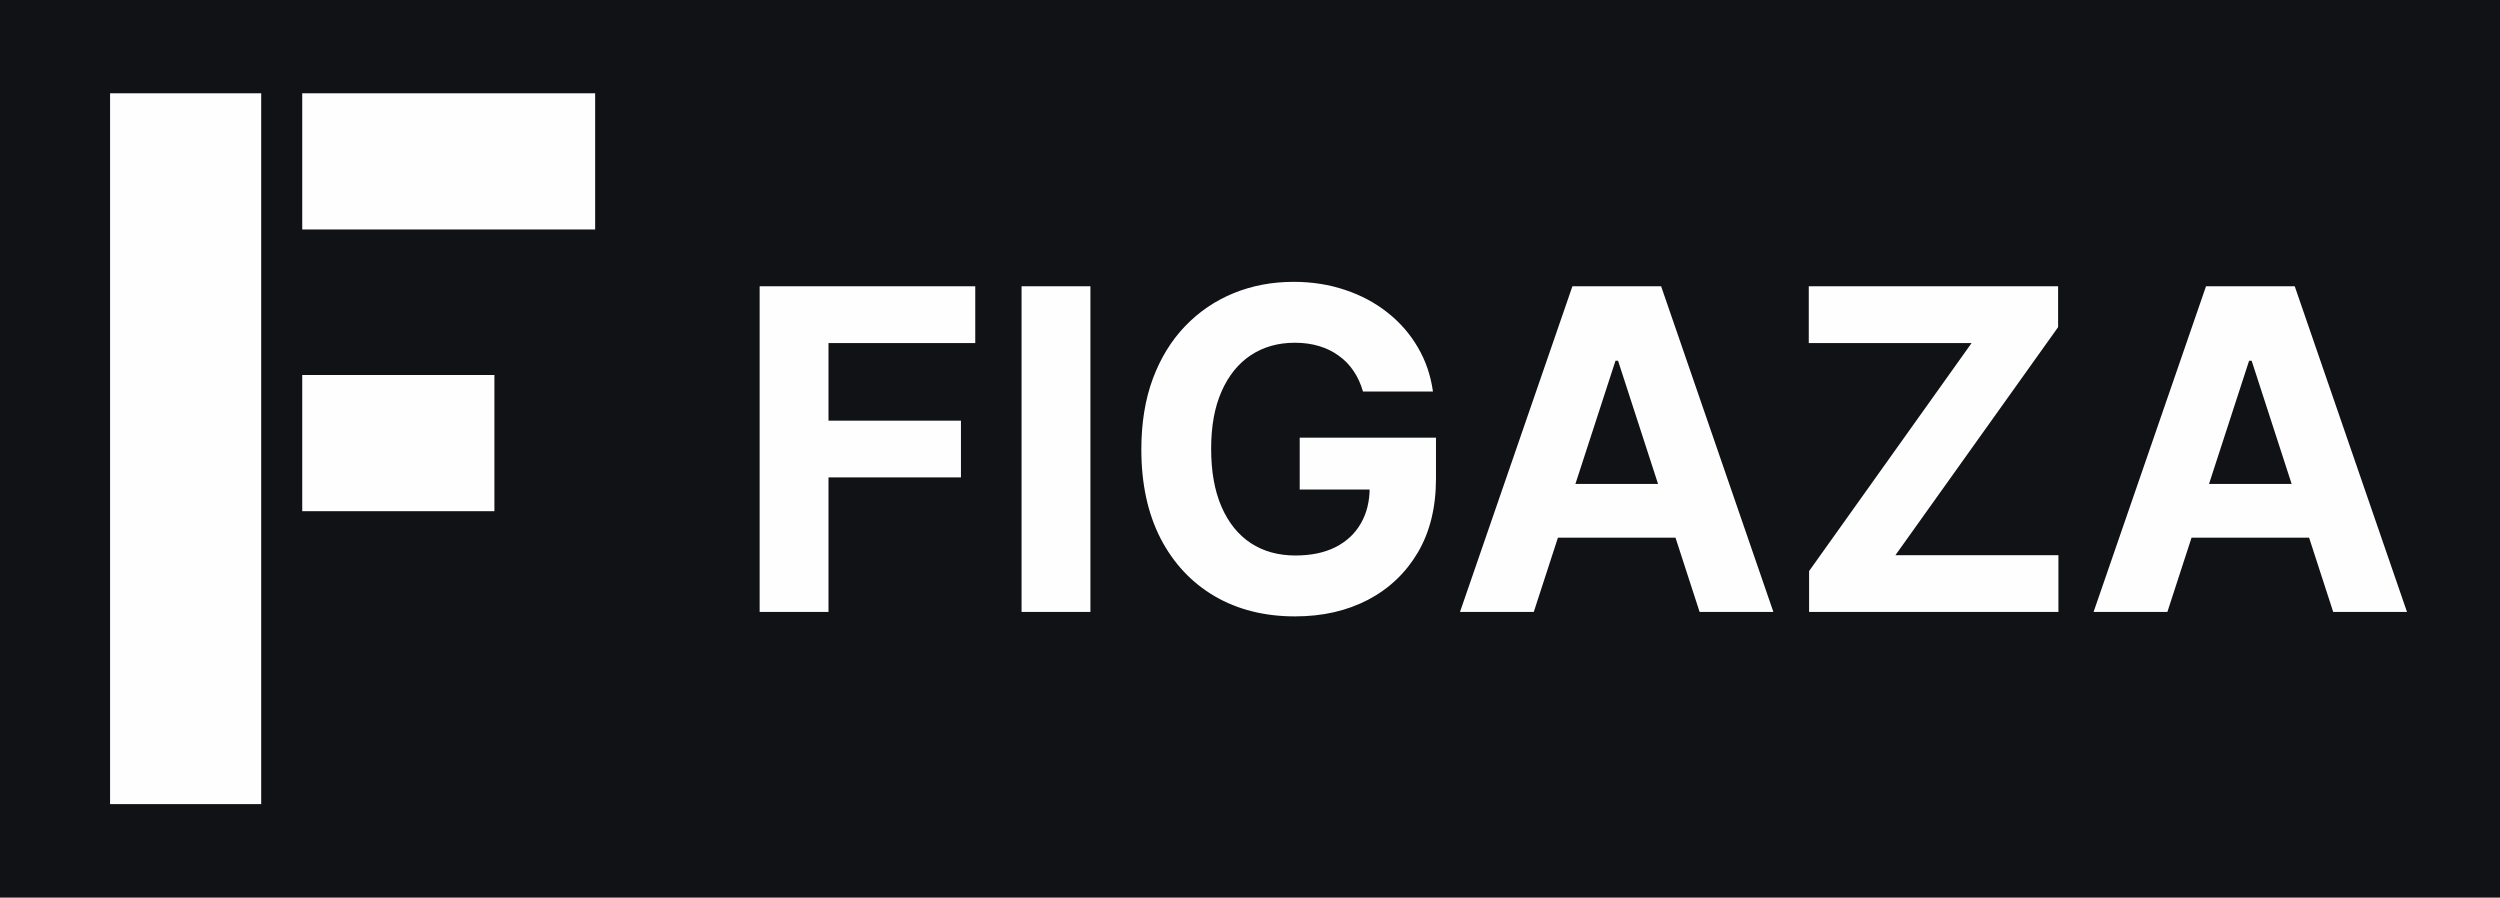
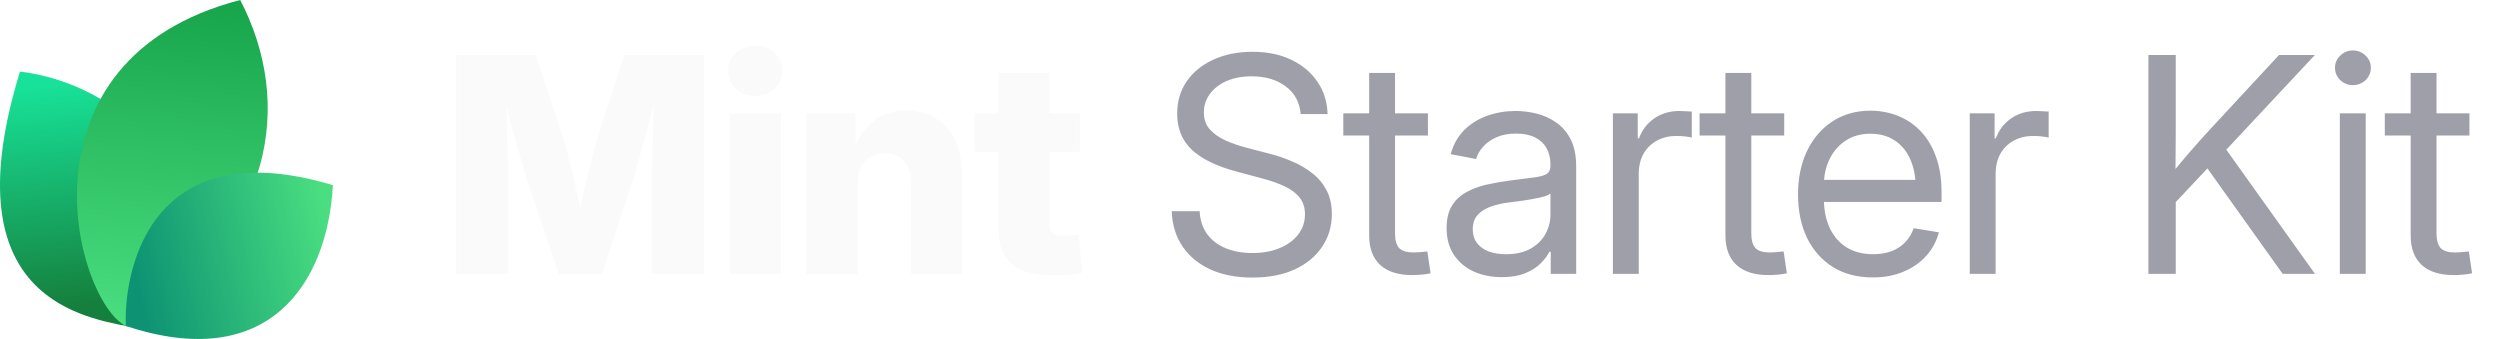
- <svg xmlns="http://www.w3.org/2000/svg" width="1340" height="481" viewBox="0 0 1340 481" fill="none">
-   <rect width="1340" height="481" fill="#1E1E1E" />
-   <rect width="1340" height="481" fill="#111216" />
-   <rect x="59" y="50" width="81" height="381" fill="#FEFEFF" />
-   <rect x="162" y="50" width="157" height="73" fill="#FEFEFF" />
-   <rect x="162" y="201" width="103" height="73" fill="#FEFEFF" />
-   <path d="M407.17 328V153.455H522.739V183.881H444.074V225.472H515.068V255.898H444.074V328H407.17ZM584.464 153.455V328H547.561V153.455H584.464ZM730.565 209.875C729.372 205.727 727.696 202.062 725.537 198.881C723.378 195.642 720.736 192.915 717.611 190.699C714.543 188.426 711.02 186.693 707.043 185.5C703.122 184.307 698.776 183.71 694.003 183.71C685.082 183.71 677.241 185.926 670.48 190.358C663.776 194.79 658.548 201.239 654.798 209.705C651.048 218.114 649.173 228.398 649.173 240.557C649.173 252.716 651.02 263.057 654.713 271.58C658.406 280.102 663.634 286.608 670.395 291.097C677.156 295.528 685.139 297.744 694.344 297.744C702.696 297.744 709.827 296.267 715.736 293.312C721.702 290.301 726.247 286.068 729.372 280.614C732.554 275.159 734.145 268.71 734.145 261.267L741.645 262.375H696.645V234.591H769.685V256.58C769.685 271.92 766.446 285.102 759.969 296.125C753.491 307.091 744.571 315.557 733.207 321.523C721.844 327.432 708.832 330.386 694.173 330.386C677.81 330.386 663.435 326.778 651.048 319.562C638.662 312.29 629.003 301.977 622.071 288.625C615.196 275.216 611.759 259.307 611.759 240.898C611.759 226.75 613.804 214.136 617.895 203.057C622.043 191.92 627.838 182.489 635.281 174.761C642.724 167.034 651.389 161.153 661.276 157.119C671.162 153.085 681.872 151.068 693.406 151.068C703.293 151.068 712.497 152.517 721.02 155.415C729.543 158.256 737.099 162.29 743.69 167.517C750.338 172.744 755.764 178.966 759.969 186.182C764.173 193.341 766.872 201.239 768.065 209.875H730.565ZM822.099 328H782.554L842.81 153.455H890.366L950.537 328H910.991L867.27 193.341H865.906L822.099 328ZM819.628 259.392H913.037V288.199H819.628V259.392ZM969.67 328V306.097L1056.77 183.881H969.5V153.455H1103.14V175.358L1015.95 297.574H1103.31V328H969.67ZM1161.71 328H1122.16L1182.42 153.455H1229.98L1290.15 328H1250.6L1206.88 193.341H1205.52L1161.71 328ZM1159.24 259.392H1252.65V288.199H1159.24V259.392Z" fill="#FEFEFF" />
+ <svg xmlns="http://www.w3.org/2000/svg" width="177" height="24" viewBox="0 0 177 24" fill="none">
+   <path d="M9.061 23.108C5.268 22.377 -3.391 20.627 1.417 5.064C9.634 6.099 16.973 14.064 9.061 23.108Z" fill="url(#paint0_linear_17557_2145)" />
+   <path d="M8.919 23.094C5.276 21.222 0.784 4.209 17.007 0C20.757 7.193 19.621 16.545 8.919 23.094Z" fill="url(#paint1_linear_17557_2145)" />
+   <path d="M8.914 23.079C8.735 19.882 10.159 9.085 23.57 13.111C23.181 20.123 18.984 26.418 8.914 23.079Z" fill="url(#paint2_linear_17557_2145)" />
+   <path d="M32.301 19.392V3.894H37.938L39.925 9.948C40.036 10.315 40.164 10.787 40.31 11.362C40.462 11.938 40.611 12.552 40.757 13.204C40.91 13.855 41.048 14.483 41.173 15.086C41.305 15.682 41.412 16.192 41.495 16.615H40.695C40.771 16.192 40.871 15.682 40.996 15.086C41.128 14.49 41.267 13.866 41.412 13.214C41.565 12.562 41.714 11.948 41.86 11.373C42.005 10.79 42.133 10.315 42.244 9.948L44.2 3.894H49.848V19.392H46.166V12.704C46.166 12.357 46.173 11.917 46.187 11.383C46.2 10.849 46.214 10.27 46.228 9.646C46.249 9.022 46.266 8.391 46.28 7.753C46.301 7.115 46.311 6.519 46.311 5.964H46.623C46.485 6.561 46.332 7.181 46.166 7.826C45.999 8.471 45.833 9.102 45.666 9.719C45.507 10.336 45.351 10.901 45.198 11.414C45.053 11.928 44.928 12.357 44.824 12.704L42.608 19.392H39.561L37.314 12.704C37.203 12.357 37.072 11.928 36.919 11.414C36.773 10.901 36.614 10.34 36.441 9.729C36.274 9.112 36.104 8.481 35.931 7.836C35.764 7.192 35.608 6.567 35.463 5.964H35.827C35.834 6.512 35.844 7.105 35.858 7.743C35.872 8.374 35.886 9.005 35.9 9.636C35.92 10.26 35.938 10.839 35.952 11.373C35.965 11.907 35.972 12.351 35.972 12.704V19.392H32.301ZM51.668 19.392V8.024H55.288V19.392H51.668ZM53.468 6.786C52.927 6.786 52.473 6.616 52.105 6.276C51.738 5.93 51.554 5.507 51.554 5.007C51.554 4.508 51.738 4.088 52.105 3.749C52.473 3.409 52.927 3.239 53.468 3.239C54.009 3.239 54.463 3.409 54.83 3.749C55.198 4.082 55.382 4.501 55.382 5.007C55.382 5.507 55.198 5.93 54.83 6.276C54.463 6.616 54.009 6.786 53.468 6.786ZM60.708 13.027V19.392H57.088V8.024H60.551L60.593 10.967H60.281C60.593 10.024 61.061 9.268 61.685 8.7C62.309 8.124 63.138 7.836 64.171 7.836C64.975 7.836 65.672 8.017 66.262 8.377C66.851 8.731 67.302 9.234 67.614 9.885C67.933 10.537 68.092 11.307 68.092 12.194V19.392H64.483V12.912C64.483 12.26 64.32 11.754 63.994 11.394C63.675 11.033 63.221 10.853 62.632 10.853C62.25 10.853 61.914 10.936 61.623 11.102C61.332 11.269 61.106 11.515 60.947 11.841C60.787 12.16 60.708 12.555 60.708 13.027ZM76.456 8.024V10.749H69.008V8.024H76.456ZM70.683 5.163H74.292V15.783C74.292 16.102 74.361 16.334 74.5 16.48C74.646 16.625 74.899 16.698 75.259 16.698C75.405 16.698 75.596 16.688 75.831 16.667C76.074 16.646 76.251 16.629 76.362 16.615L76.632 19.309C76.313 19.378 75.963 19.427 75.582 19.455C75.207 19.482 74.836 19.496 74.469 19.496C73.2 19.496 72.25 19.222 71.619 18.674C70.995 18.127 70.683 17.308 70.683 16.22V5.163Z" fill="#FAFAFA" />
+   <path d="M88.667 19.652C87.523 19.652 86.528 19.458 85.682 19.07C84.843 18.681 84.188 18.137 83.716 17.437C83.245 16.736 82.992 15.908 82.957 14.951H84.933C84.968 15.596 85.148 16.14 85.474 16.584C85.8 17.021 86.24 17.354 86.795 17.582C87.35 17.804 87.974 17.915 88.667 17.915C89.388 17.915 90.026 17.801 90.581 17.572C91.143 17.343 91.583 17.024 91.902 16.615C92.228 16.199 92.391 15.717 92.391 15.169C92.391 14.698 92.266 14.306 92.017 13.994C91.767 13.675 91.413 13.408 90.956 13.193C90.498 12.978 89.954 12.787 89.323 12.621L87.502 12.132C86.123 11.765 85.082 11.255 84.382 10.603C83.689 9.944 83.342 9.095 83.342 8.055C83.342 7.174 83.571 6.404 84.028 5.746C84.486 5.087 85.117 4.577 85.921 4.217C86.726 3.849 87.645 3.666 88.678 3.666C89.718 3.666 90.63 3.853 91.413 4.227C92.204 4.602 92.824 5.122 93.275 5.787C93.726 6.446 93.965 7.209 93.993 8.076H92.089C92.013 7.23 91.656 6.574 91.018 6.11C90.387 5.638 89.586 5.403 88.615 5.403C87.95 5.403 87.36 5.513 86.847 5.735C86.341 5.957 85.946 6.262 85.661 6.651C85.377 7.032 85.235 7.469 85.235 7.961C85.235 8.447 85.377 8.849 85.661 9.168C85.946 9.48 86.317 9.74 86.774 9.948C87.232 10.149 87.724 10.319 88.251 10.457L89.884 10.884C90.439 11.023 90.977 11.206 91.496 11.435C92.023 11.657 92.495 11.934 92.911 12.267C93.334 12.593 93.67 12.995 93.92 13.474C94.17 13.945 94.294 14.504 94.294 15.149C94.294 16.015 94.066 16.788 93.608 17.468C93.157 18.148 92.512 18.681 91.673 19.07C90.834 19.458 89.832 19.652 88.667 19.652ZM101.097 8.024V9.594H95.106V8.024H101.097ZM96.937 5.163H98.767V16.521C98.767 17 98.865 17.347 99.059 17.562C99.26 17.77 99.6 17.874 100.078 17.874C100.21 17.874 100.366 17.867 100.546 17.853C100.733 17.832 100.903 17.815 101.056 17.801L101.285 19.351C101.097 19.392 100.886 19.423 100.65 19.444C100.414 19.465 100.189 19.475 99.974 19.475C98.996 19.475 98.244 19.236 97.717 18.758C97.197 18.272 96.937 17.579 96.937 16.677V5.163ZM106.33 19.621C105.595 19.621 104.932 19.489 104.343 19.226C103.754 18.955 103.285 18.564 102.939 18.05C102.592 17.53 102.419 16.896 102.419 16.147C102.419 15.495 102.547 14.965 102.804 14.556C103.06 14.146 103.403 13.828 103.833 13.599C104.263 13.363 104.742 13.186 105.269 13.068C105.796 12.95 106.333 12.857 106.881 12.787C107.574 12.69 108.132 12.617 108.555 12.569C108.978 12.52 109.287 12.441 109.481 12.33C109.675 12.212 109.772 12.014 109.772 11.737V11.654C109.772 11.203 109.679 10.815 109.492 10.489C109.311 10.163 109.041 9.91 108.68 9.729C108.32 9.549 107.872 9.459 107.338 9.459C106.805 9.459 106.34 9.546 105.945 9.719C105.556 9.892 105.241 10.118 104.998 10.395C104.755 10.665 104.593 10.953 104.509 11.258L102.71 10.915C102.897 10.222 103.22 9.65 103.677 9.199C104.135 8.748 104.679 8.412 105.31 8.19C105.941 7.968 106.607 7.857 107.307 7.857C107.8 7.857 108.295 7.92 108.795 8.044C109.301 8.169 109.765 8.381 110.188 8.679C110.611 8.97 110.951 9.369 111.208 9.875C111.464 10.374 111.593 11.005 111.593 11.768V19.392H109.793V17.822H109.7C109.568 18.085 109.363 18.359 109.086 18.643C108.809 18.921 108.444 19.153 107.994 19.34C107.543 19.527 106.988 19.621 106.33 19.621ZM106.621 17.998C107.321 17.998 107.904 17.867 108.368 17.603C108.84 17.333 109.19 16.986 109.419 16.563C109.654 16.133 109.772 15.682 109.772 15.211V13.692C109.703 13.769 109.554 13.841 109.325 13.911C109.096 13.973 108.829 14.032 108.524 14.088C108.226 14.143 107.921 14.192 107.609 14.233C107.304 14.275 107.033 14.309 106.798 14.337C106.354 14.393 105.938 14.49 105.549 14.628C105.168 14.76 104.86 14.954 104.624 15.211C104.388 15.467 104.27 15.811 104.27 16.241C104.27 16.615 104.367 16.934 104.561 17.198C104.762 17.461 105.04 17.662 105.393 17.801C105.747 17.933 106.156 17.998 106.621 17.998ZM114.193 19.392V8.024H115.951V9.792H116.045C116.253 9.209 116.61 8.741 117.116 8.388C117.622 8.034 118.219 7.857 118.905 7.857C119.058 7.857 119.217 7.864 119.384 7.878C119.55 7.885 119.682 7.892 119.779 7.899V9.74C119.716 9.719 119.578 9.695 119.363 9.667C119.155 9.639 118.922 9.625 118.666 9.625C118.174 9.625 117.726 9.733 117.324 9.948C116.922 10.163 116.603 10.471 116.367 10.874C116.138 11.276 116.024 11.758 116.024 12.319V19.392H114.193ZM126.322 8.024V9.594H120.33V8.024H126.322ZM122.161 5.163H123.992V16.521C123.992 17 124.089 17.347 124.283 17.562C124.484 17.77 124.824 17.874 125.302 17.874C125.434 17.874 125.59 17.867 125.77 17.853C125.958 17.832 126.127 17.815 126.28 17.801L126.509 19.351C126.322 19.392 126.11 19.423 125.874 19.444C125.639 19.465 125.413 19.475 125.198 19.475C124.221 19.475 123.468 19.236 122.941 18.758C122.421 18.272 122.161 17.579 122.161 16.677V5.163ZM132.604 19.642C131.502 19.642 130.555 19.396 129.765 18.903C128.974 18.404 128.364 17.714 127.934 16.834C127.511 15.946 127.3 14.927 127.3 13.775C127.3 12.611 127.511 11.584 127.934 10.697C128.364 9.802 128.964 9.102 129.734 8.596C130.51 8.089 131.408 7.836 132.428 7.836C133.1 7.836 133.738 7.954 134.341 8.19C134.952 8.426 135.489 8.783 135.954 9.261C136.425 9.74 136.793 10.343 137.056 11.071C137.327 11.792 137.462 12.645 137.462 13.63V14.296H128.433V12.735H136.463L135.631 13.297C135.631 12.541 135.506 11.876 135.257 11.3C135.007 10.725 134.643 10.277 134.165 9.958C133.686 9.632 133.107 9.469 132.428 9.469C131.748 9.469 131.162 9.632 130.67 9.958C130.177 10.284 129.796 10.725 129.526 11.279C129.262 11.827 129.13 12.441 129.13 13.12V14.046C129.13 14.864 129.273 15.572 129.557 16.168C129.841 16.757 130.243 17.211 130.763 17.53C131.283 17.842 131.901 17.998 132.615 17.998C133.093 17.998 133.523 17.929 133.905 17.79C134.293 17.645 134.619 17.433 134.882 17.156C135.153 16.879 135.354 16.546 135.486 16.157L137.275 16.449C137.108 17.08 136.81 17.634 136.38 18.113C135.95 18.591 135.413 18.966 134.768 19.236C134.123 19.507 133.402 19.642 132.604 19.642ZM139.459 19.392V8.024H141.217V9.792H141.311C141.519 9.209 141.876 8.741 142.382 8.388C142.888 8.034 143.485 7.857 144.171 7.857C144.324 7.857 144.483 7.864 144.649 7.878C144.816 7.885 144.948 7.892 145.045 7.899V9.74C144.982 9.719 144.844 9.695 144.629 9.667C144.421 9.639 144.188 9.625 143.932 9.625C143.439 9.625 142.992 9.733 142.59 9.948C142.188 10.163 141.869 10.471 141.633 10.874C141.404 11.276 141.29 11.758 141.29 12.319V19.392H139.459ZM153.429 14.961V12.715C153.783 12.257 154.136 11.82 154.49 11.404C154.844 10.981 155.204 10.565 155.572 10.156C155.939 9.74 156.314 9.327 156.695 8.918L161.355 3.894H163.893L157.277 10.967H157.184L153.429 14.961ZM152.108 19.392V3.894H154.043V9.241L154.022 12.559L154.043 13.505V19.392H152.108ZM161.615 19.392L155.967 11.477L157.173 9.969L163.903 19.392H161.615ZM165.661 19.392V8.024H167.492V19.392H165.661ZM166.587 6.027C166.24 6.027 165.942 5.909 165.692 5.673C165.443 5.43 165.318 5.139 165.318 4.799C165.318 4.459 165.443 4.172 165.692 3.936C165.942 3.693 166.24 3.572 166.587 3.572C166.934 3.572 167.232 3.693 167.482 3.936C167.731 4.172 167.856 4.459 167.856 4.799C167.856 5.139 167.731 5.43 167.482 5.673C167.232 5.909 166.934 6.027 166.587 6.027ZM174.836 8.024V9.594H168.844V8.024H174.836ZM170.675 5.163H172.506V16.521C172.506 17 172.603 17.347 172.797 17.562C172.998 17.77 173.338 17.874 173.816 17.874C173.948 17.874 174.104 17.867 174.284 17.853C174.472 17.832 174.641 17.815 174.794 17.801L175.023 19.351C174.836 19.392 174.624 19.423 174.388 19.444C174.153 19.465 173.927 19.475 173.712 19.475C172.735 19.475 171.982 19.236 171.455 18.758C170.935 18.272 170.675 17.579 170.675 16.677V5.163Z" fill="#9F9FA9" />
+   <defs>
+     <linearGradient id="paint0_linear_17557_2145" x1="3.776" y1="5.916" x2="5.232" y2="21.559" gradientUnits="userSpaceOnUse">
+       <stop stop-color="#18E299" />
+       <stop offset="1" stop-color="#15803D" />
+     </linearGradient>
+     <linearGradient id="paint1_linear_17557_2145" x1="12.171" y1="-0.718" x2="10.19" y2="22.983" gradientUnits="userSpaceOnUse">
+       <stop stop-color="#16A34A" />
+       <stop offset="1" stop-color="#4ADE80" />
+     </linearGradient>
+     <linearGradient id="paint2_linear_17557_2145" x1="23.133" y1="15.353" x2="9.338" y2="18.52" gradientUnits="userSpaceOnUse">
+       <stop stop-color="#4ADE80" />
+       <stop offset="1" stop-color="#0D9373" />
+     </linearGradient>
+   </defs>
</svg>
